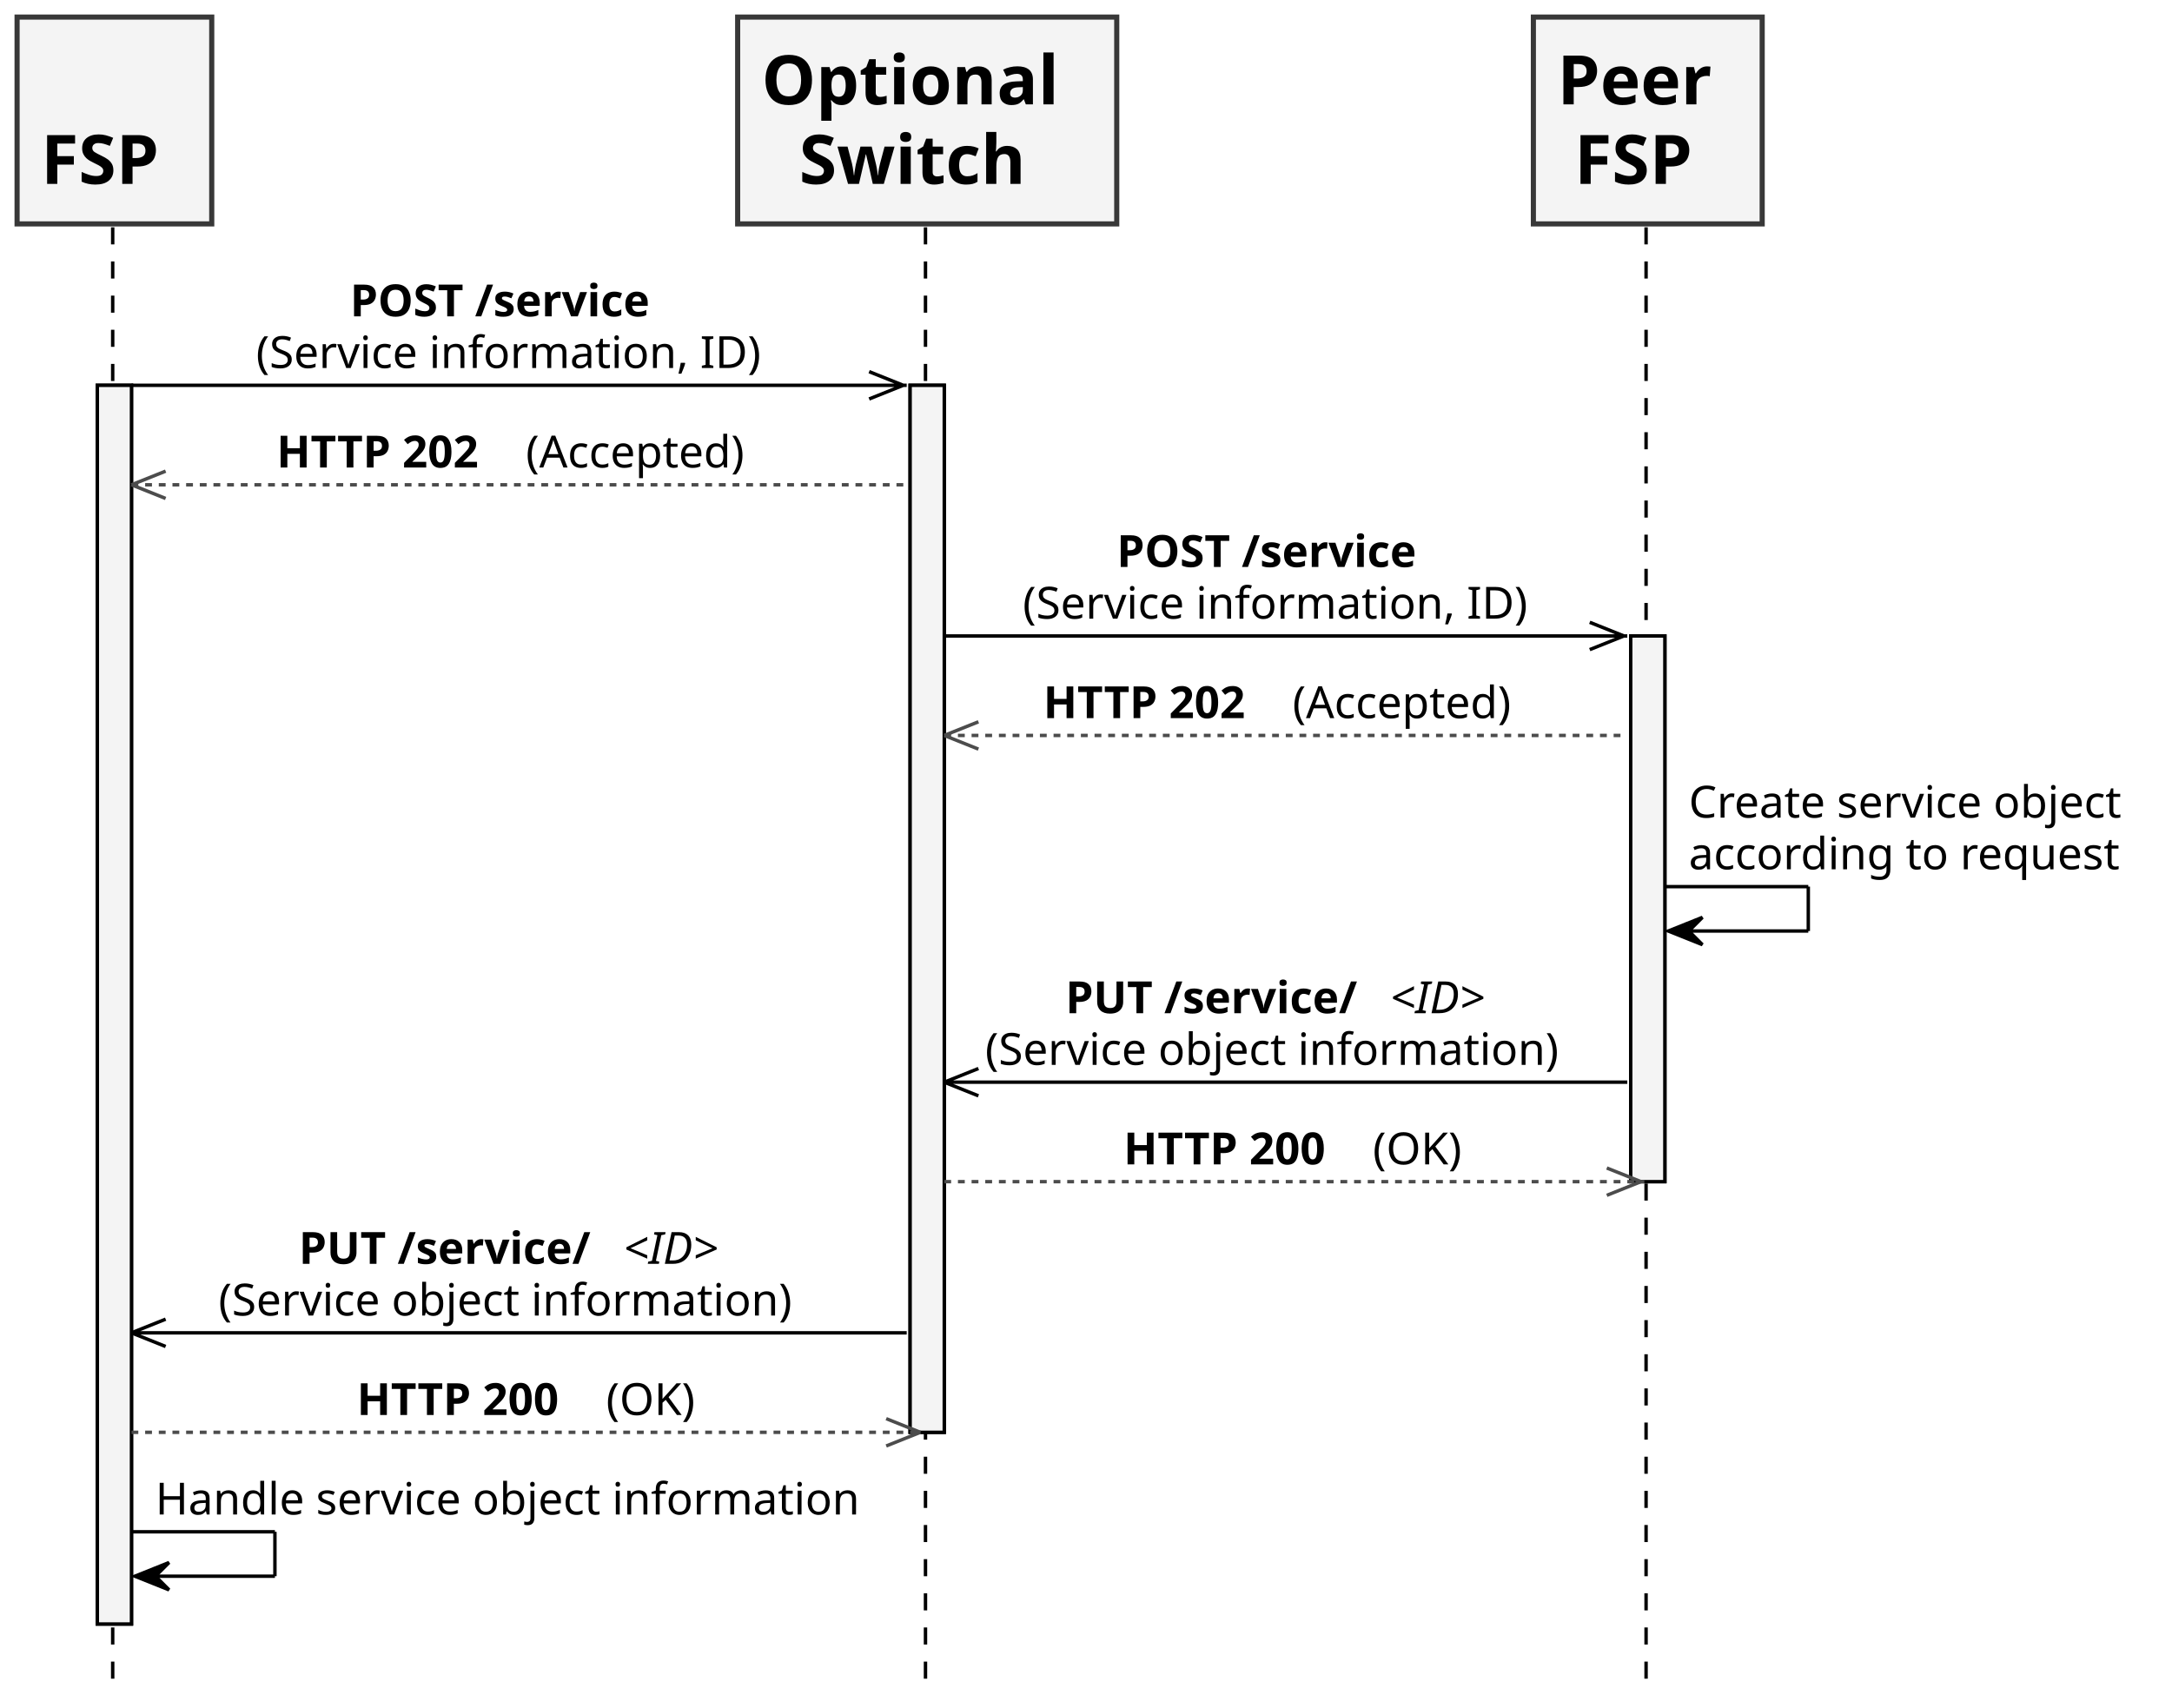
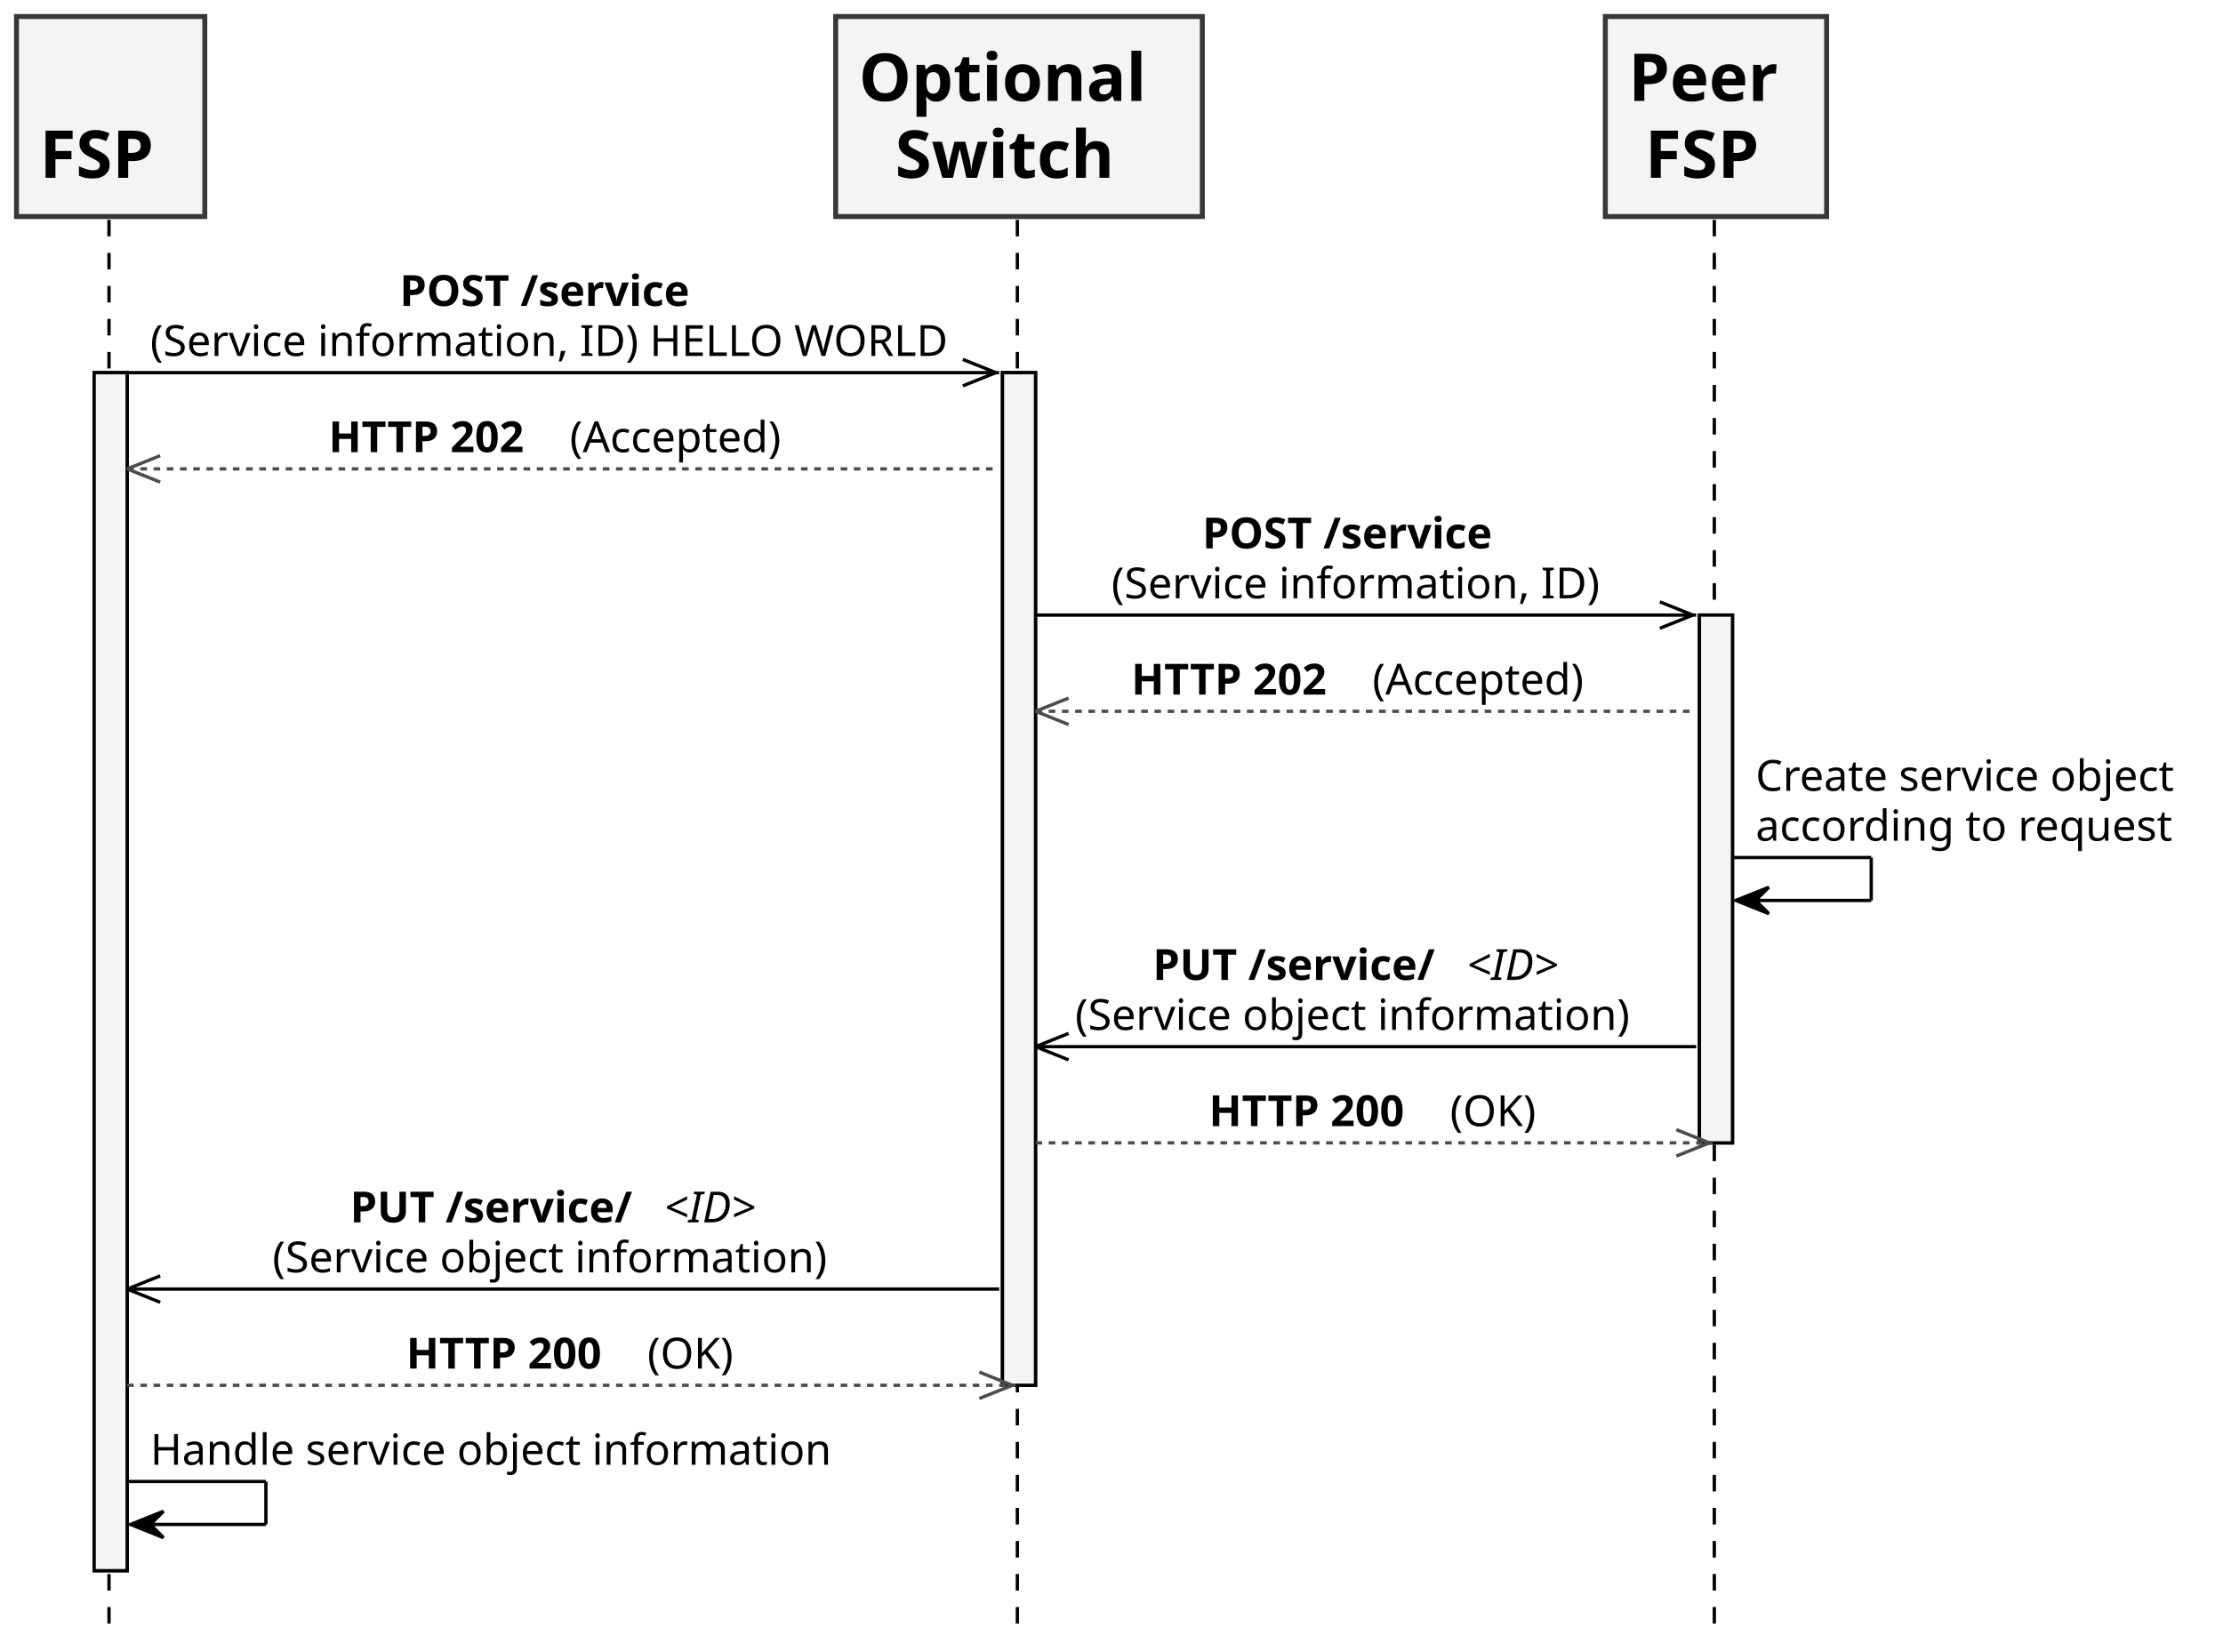
- <svg xmlns="http://www.w3.org/2000/svg" height="500" preserveAspectRatio="none" style="width:636px;height:500px" width="636">
-   <path fill="#F4F4F4" stroke="#000" d="M28.5 112.828h10v362.727h-10zM266.5 112.828h10v306.594h-10zM477.5 186.227h10v159.797h-10z" />
-   <path stroke="#000" stroke-dasharray="5,5" d="M33 66.563v426.992M271 66.563v426.992M482 66.563v426.992" />
+ <svg xmlns="http://www.w3.org/2000/svg" height="500" preserveAspectRatio="none" style="width:673px;height:500px" width="673">
+   <path fill="#F4F4F4" stroke="#000" d="M28.5 112.828h10v362.727h-10zM303.5 112.828h10v306.594h-10zM514.5 186.227h10v159.797h-10z" />
+   <path stroke="#000" stroke-dasharray="5,5" d="M33 66.563v426.992M308 66.563v426.992M519 66.563v426.992" />
  <path fill="#F4F4F4" stroke="#383838" stroke-width="1.5" d="M5 5h57v60.563H5z" />
  <text font-family="Verdana" font-size="20" font-weight="bold" lengthAdjust="spacingAndGlyphs" textLength="43" x="12" y="53.846">
    FSP
  </text>
-   <path fill="#F4F4F4" stroke="#383838" stroke-width="1.5" d="M216 5h111v60.563H216z" />
-   <text font-family="Verdana" font-size="20" font-weight="bold" lengthAdjust="spacingAndGlyphs" textLength="97" x="223" y="30.564">
+   <path fill="#F4F4F4" stroke="#383838" stroke-width="1.5" d="M253 5h111v60.563H253z" />
+   <text font-family="Verdana" font-size="20" font-weight="bold" lengthAdjust="spacingAndGlyphs" textLength="97" x="260" y="30.564">
    Optional
  </text>
-   <text font-family="Verdana" font-size="20" font-weight="bold" lengthAdjust="spacingAndGlyphs" textLength="75" x="234" y="53.846">
+   <text font-family="Verdana" font-size="20" font-weight="bold" lengthAdjust="spacingAndGlyphs" textLength="75" x="271" y="53.846">
    Switch
  </text>
-   <path fill="#F4F4F4" stroke="#383838" stroke-width="1.5" d="M449 5h67v60.563h-67z" />
-   <text font-family="Verdana" font-size="20" font-weight="bold" lengthAdjust="spacingAndGlyphs" textLength="53" x="456" y="30.564">
+   <path fill="#F4F4F4" stroke="#383838" stroke-width="1.5" d="M486 5h67v60.563h-67z" />
+   <text font-family="Verdana" font-size="20" font-weight="bold" lengthAdjust="spacingAndGlyphs" textLength="53" x="493" y="30.564">
    Peer
  </text>
-   <text font-family="Verdana" font-size="20" font-weight="bold" lengthAdjust="spacingAndGlyphs" textLength="43" x="461" y="53.846">
+   <text font-family="Verdana" font-size="20" font-weight="bold" lengthAdjust="spacingAndGlyphs" textLength="43" x="498" y="53.846">
    FSP
  </text>
-   <path fill="#F4F4F4" stroke="#000" d="M28.5 112.828h10v362.727h-10zM266.5 112.828h10v306.594h-10zM477.5 186.227h10v159.797h-10z" />
-   <path stroke="#000" d="M264.5 112.828l-10-4M264.5 112.828l-10 4M38.5 112.828h227" />
-   <text font-family="Verdana" font-size="13" font-weight="bold" lengthAdjust="spacingAndGlyphs" textLength="100" x="102.5" y="92.629">
+   <path fill="#F4F4F4" stroke="#000" d="M28.5 112.828h10v362.727h-10zM303.5 112.828h10v306.594h-10zM514.5 186.227h10v159.797h-10z" />
+   <path stroke="#000" d="M301.5 112.828l-10-4M301.5 112.828l-10 4M38.5 112.828h264" />
+   <text font-family="Verdana" font-size="13" font-weight="bold" lengthAdjust="spacingAndGlyphs" textLength="100" x="121" y="92.629">
    POST /service
  </text>
-   <text font-family="Verdana" font-size="13" lengthAdjust="spacingAndGlyphs" textLength="155" x="75" y="107.762">
+   <text font-family="Verdana" font-size="13" lengthAdjust="spacingAndGlyphs" textLength="251" x="45.5" y="107.762">
+     (Service information, ID) HELLO WORLD
+   </text>
+   <path stroke="#4c4c4c" d="M38.5 141.961l10-4M38.5 141.961l10 4" />
+   <path stroke="#4c4c4c" stroke-dasharray="2,2" d="M38.5 141.961h264" />
+   <text font-family="Verdana" font-size="13" font-weight="bold" lengthAdjust="spacingAndGlyphs" textLength="69" x="99.5" y="136.895">
+     HTTP 202
+   </text>
+   <text font-family="Verdana" font-size="13" lengthAdjust="spacingAndGlyphs" textLength="70" x="172.5" y="136.895">
+     (Accepted)
+   </text>
+   <path stroke="#000" d="M512.5 186.227l-10-4M512.5 186.227l-10 4M313.5 186.227h200" />
+   <text font-family="Verdana" font-size="13" font-weight="bold" lengthAdjust="spacingAndGlyphs" textLength="100" x="364" y="166.028">
+     POST /service
+   </text>
+   <text font-family="Verdana" font-size="13" lengthAdjust="spacingAndGlyphs" textLength="155" x="336.5" y="181.161">
    (Service information, ID)
  </text>
-   <path stroke="#4c4c4c" d="M38.5 141.961l10-4M38.5 141.961l10 4" />
-   <path stroke="#4c4c4c" stroke-dasharray="2,2" d="M38.5 141.961h227" />
-   <text font-family="Verdana" font-size="13" font-weight="bold" lengthAdjust="spacingAndGlyphs" textLength="69" x="81" y="136.895">
+   <path stroke="#4c4c4c" d="M313.5 215.359l10-4M313.5 215.359l10 4" />
+   <path stroke="#4c4c4c" stroke-dasharray="2,2" d="M313.5 215.359h200" />
+   <text font-family="Verdana" font-size="13" font-weight="bold" lengthAdjust="spacingAndGlyphs" textLength="69" x="342.5" y="210.293">
    HTTP 202
  </text>
-   <text font-family="Verdana" font-size="13" lengthAdjust="spacingAndGlyphs" textLength="70" x="154" y="136.895">
+   <text font-family="Verdana" font-size="13" lengthAdjust="spacingAndGlyphs" textLength="70" x="415.5" y="210.293">
    (Accepted)
  </text>
-   <path stroke="#000" d="M475.5 186.227l-10-4M475.5 186.227l-10 4M276.5 186.227h200" />
-   <text font-family="Verdana" font-size="13" font-weight="bold" lengthAdjust="spacingAndGlyphs" textLength="100" x="327" y="166.028">
-     POST /service
-   </text>
-   <text font-family="Verdana" font-size="13" lengthAdjust="spacingAndGlyphs" textLength="155" x="299.5" y="181.161">
-     (Service information, ID)
-   </text>
-   <path stroke="#4c4c4c" d="M276.5 215.359l10-4M276.5 215.359l10 4" />
-   <path stroke="#4c4c4c" stroke-dasharray="2,2" d="M276.5 215.359h200" />
-   <text font-family="Verdana" font-size="13" font-weight="bold" lengthAdjust="spacingAndGlyphs" textLength="69" x="305.5" y="210.293">
-     HTTP 202
-   </text>
-   <text font-family="Verdana" font-size="13" lengthAdjust="spacingAndGlyphs" textLength="70" x="378.5" y="210.293">
-     (Accepted)
-   </text>
-   <path stroke="#000" d="M487.5 259.625h42M529.5 259.625v13M488.5 272.625h41M498.5 268.625l-10 4 10 4-4-4z" />
-   <text font-family="Verdana" font-size="13" lengthAdjust="spacingAndGlyphs" textLength="135" x="494.5" y="239.426">
+   <path stroke="#000" d="M524.5 259.625h42M566.5 259.625v13M525.5 272.625h41M535.5 268.625l-10 4 10 4-4-4z" />
+   <text font-family="Verdana" font-size="13" lengthAdjust="spacingAndGlyphs" textLength="135" x="531.5" y="239.426">
    Create service object
  </text>
-   <text font-family="Verdana" font-size="13" lengthAdjust="spacingAndGlyphs" textLength="132" x="494.5" y="254.559">
+   <text font-family="Verdana" font-size="13" lengthAdjust="spacingAndGlyphs" textLength="132" x="531.5" y="254.559">
    according to request
  </text>
-   <path stroke="#000" d="M276.5 316.891l10-4M276.5 316.891l10 4M276.5 316.891h200" />
-   <text font-family="Verdana" font-size="13" font-weight="bold" lengthAdjust="spacingAndGlyphs" textLength="95" x="312" y="296.692">
+   <path stroke="#000" d="M313.5 316.891l10-4M313.5 316.891l10 4M313.5 316.891h200" />
+   <text font-family="Verdana" font-size="13" font-weight="bold" lengthAdjust="spacingAndGlyphs" textLength="95" x="349" y="296.692">
    PUT /service/
  </text>
-   <text font-family="Verdana" font-size="13" font-style="italic" lengthAdjust="spacingAndGlyphs" textLength="35" x="407" y="296.692">
+   <text font-family="Verdana" font-size="13" font-style="italic" lengthAdjust="spacingAndGlyphs" textLength="35" x="444" y="296.692">
    &lt;ID&gt;
  </text>
-   <text font-family="Verdana" font-size="13" lengthAdjust="spacingAndGlyphs" textLength="177" x="288.5" y="311.825">
+   <text font-family="Verdana" font-size="13" lengthAdjust="spacingAndGlyphs" textLength="177" x="325.5" y="311.825">
    (Service object information)
  </text>
-   <path stroke="#4c4c4c" d="M480.5 346.023l-10-4M480.5 346.023l-10 4" />
-   <path stroke="#4c4c4c" stroke-dasharray="2,2" d="M276.5 346.023h205" />
-   <text font-family="Verdana" font-size="13" font-weight="bold" lengthAdjust="spacingAndGlyphs" textLength="69" x="329" y="340.957">
+   <path stroke="#4c4c4c" d="M517.5 346.023l-10-4M517.5 346.023l-10 4" />
+   <path stroke="#4c4c4c" stroke-dasharray="2,2" d="M313.5 346.023h205" />
+   <text font-family="Verdana" font-size="13" font-weight="bold" lengthAdjust="spacingAndGlyphs" textLength="69" x="366" y="340.957">
    HTTP 200
  </text>
-   <text font-family="Verdana" font-size="13" lengthAdjust="spacingAndGlyphs" textLength="28" x="402" y="340.957">
+   <text font-family="Verdana" font-size="13" lengthAdjust="spacingAndGlyphs" textLength="28" x="439" y="340.957">
    (OK)
  </text>
-   <path stroke="#000" d="M38.5 390.289l10-4M38.5 390.289l10 4M38.5 390.289h227" />
-   <text font-family="Verdana" font-size="13" font-weight="bold" lengthAdjust="spacingAndGlyphs" textLength="95" x="87.5" y="370.09">
+   <path stroke="#000" d="M38.5 390.289l10-4M38.5 390.289l10 4M38.5 390.289h264" />
+   <text font-family="Verdana" font-size="13" font-weight="bold" lengthAdjust="spacingAndGlyphs" textLength="95" x="106" y="370.09">
    PUT /service/
  </text>
-   <text font-family="Verdana" font-size="13" font-style="italic" lengthAdjust="spacingAndGlyphs" textLength="35" x="182.5" y="370.09">
+   <text font-family="Verdana" font-size="13" font-style="italic" lengthAdjust="spacingAndGlyphs" textLength="35" x="201" y="370.09">
    &lt;ID&gt;
  </text>
-   <text font-family="Verdana" font-size="13" lengthAdjust="spacingAndGlyphs" textLength="177" x="64" y="385.223">
+   <text font-family="Verdana" font-size="13" lengthAdjust="spacingAndGlyphs" textLength="177" x="82.5" y="385.223">
    (Service object information)
  </text>
-   <path stroke="#4c4c4c" d="M269.5 419.422l-10-4M269.5 419.422l-10 4" />
-   <path stroke="#4c4c4c" stroke-dasharray="2,2" d="M38.5 419.422h232" />
-   <text font-family="Verdana" font-size="13" font-weight="bold" lengthAdjust="spacingAndGlyphs" textLength="69" x="104.5" y="414.356">
+   <path stroke="#4c4c4c" d="M306.5 419.422l-10-4M306.5 419.422l-10 4" />
+   <path stroke="#4c4c4c" stroke-dasharray="2,2" d="M38.5 419.422h269" />
+   <text font-family="Verdana" font-size="13" font-weight="bold" lengthAdjust="spacingAndGlyphs" textLength="69" x="123" y="414.356">
    HTTP 200
  </text>
-   <text font-family="Verdana" font-size="13" lengthAdjust="spacingAndGlyphs" textLength="28" x="177.5" y="414.356">
+   <text font-family="Verdana" font-size="13" lengthAdjust="spacingAndGlyphs" textLength="28" x="196" y="414.356">
    (OK)
  </text>
  <path stroke="#000" d="M38.5 448.555h42M80.5 448.555v13M39.5 461.555h41M49.5 457.555l-10 4 10 4-4-4z" />
  <text font-family="Verdana" font-size="13" lengthAdjust="spacingAndGlyphs" textLength="214" x="45.5" y="443.489">
    Handle service object information
  </text>
</svg>
